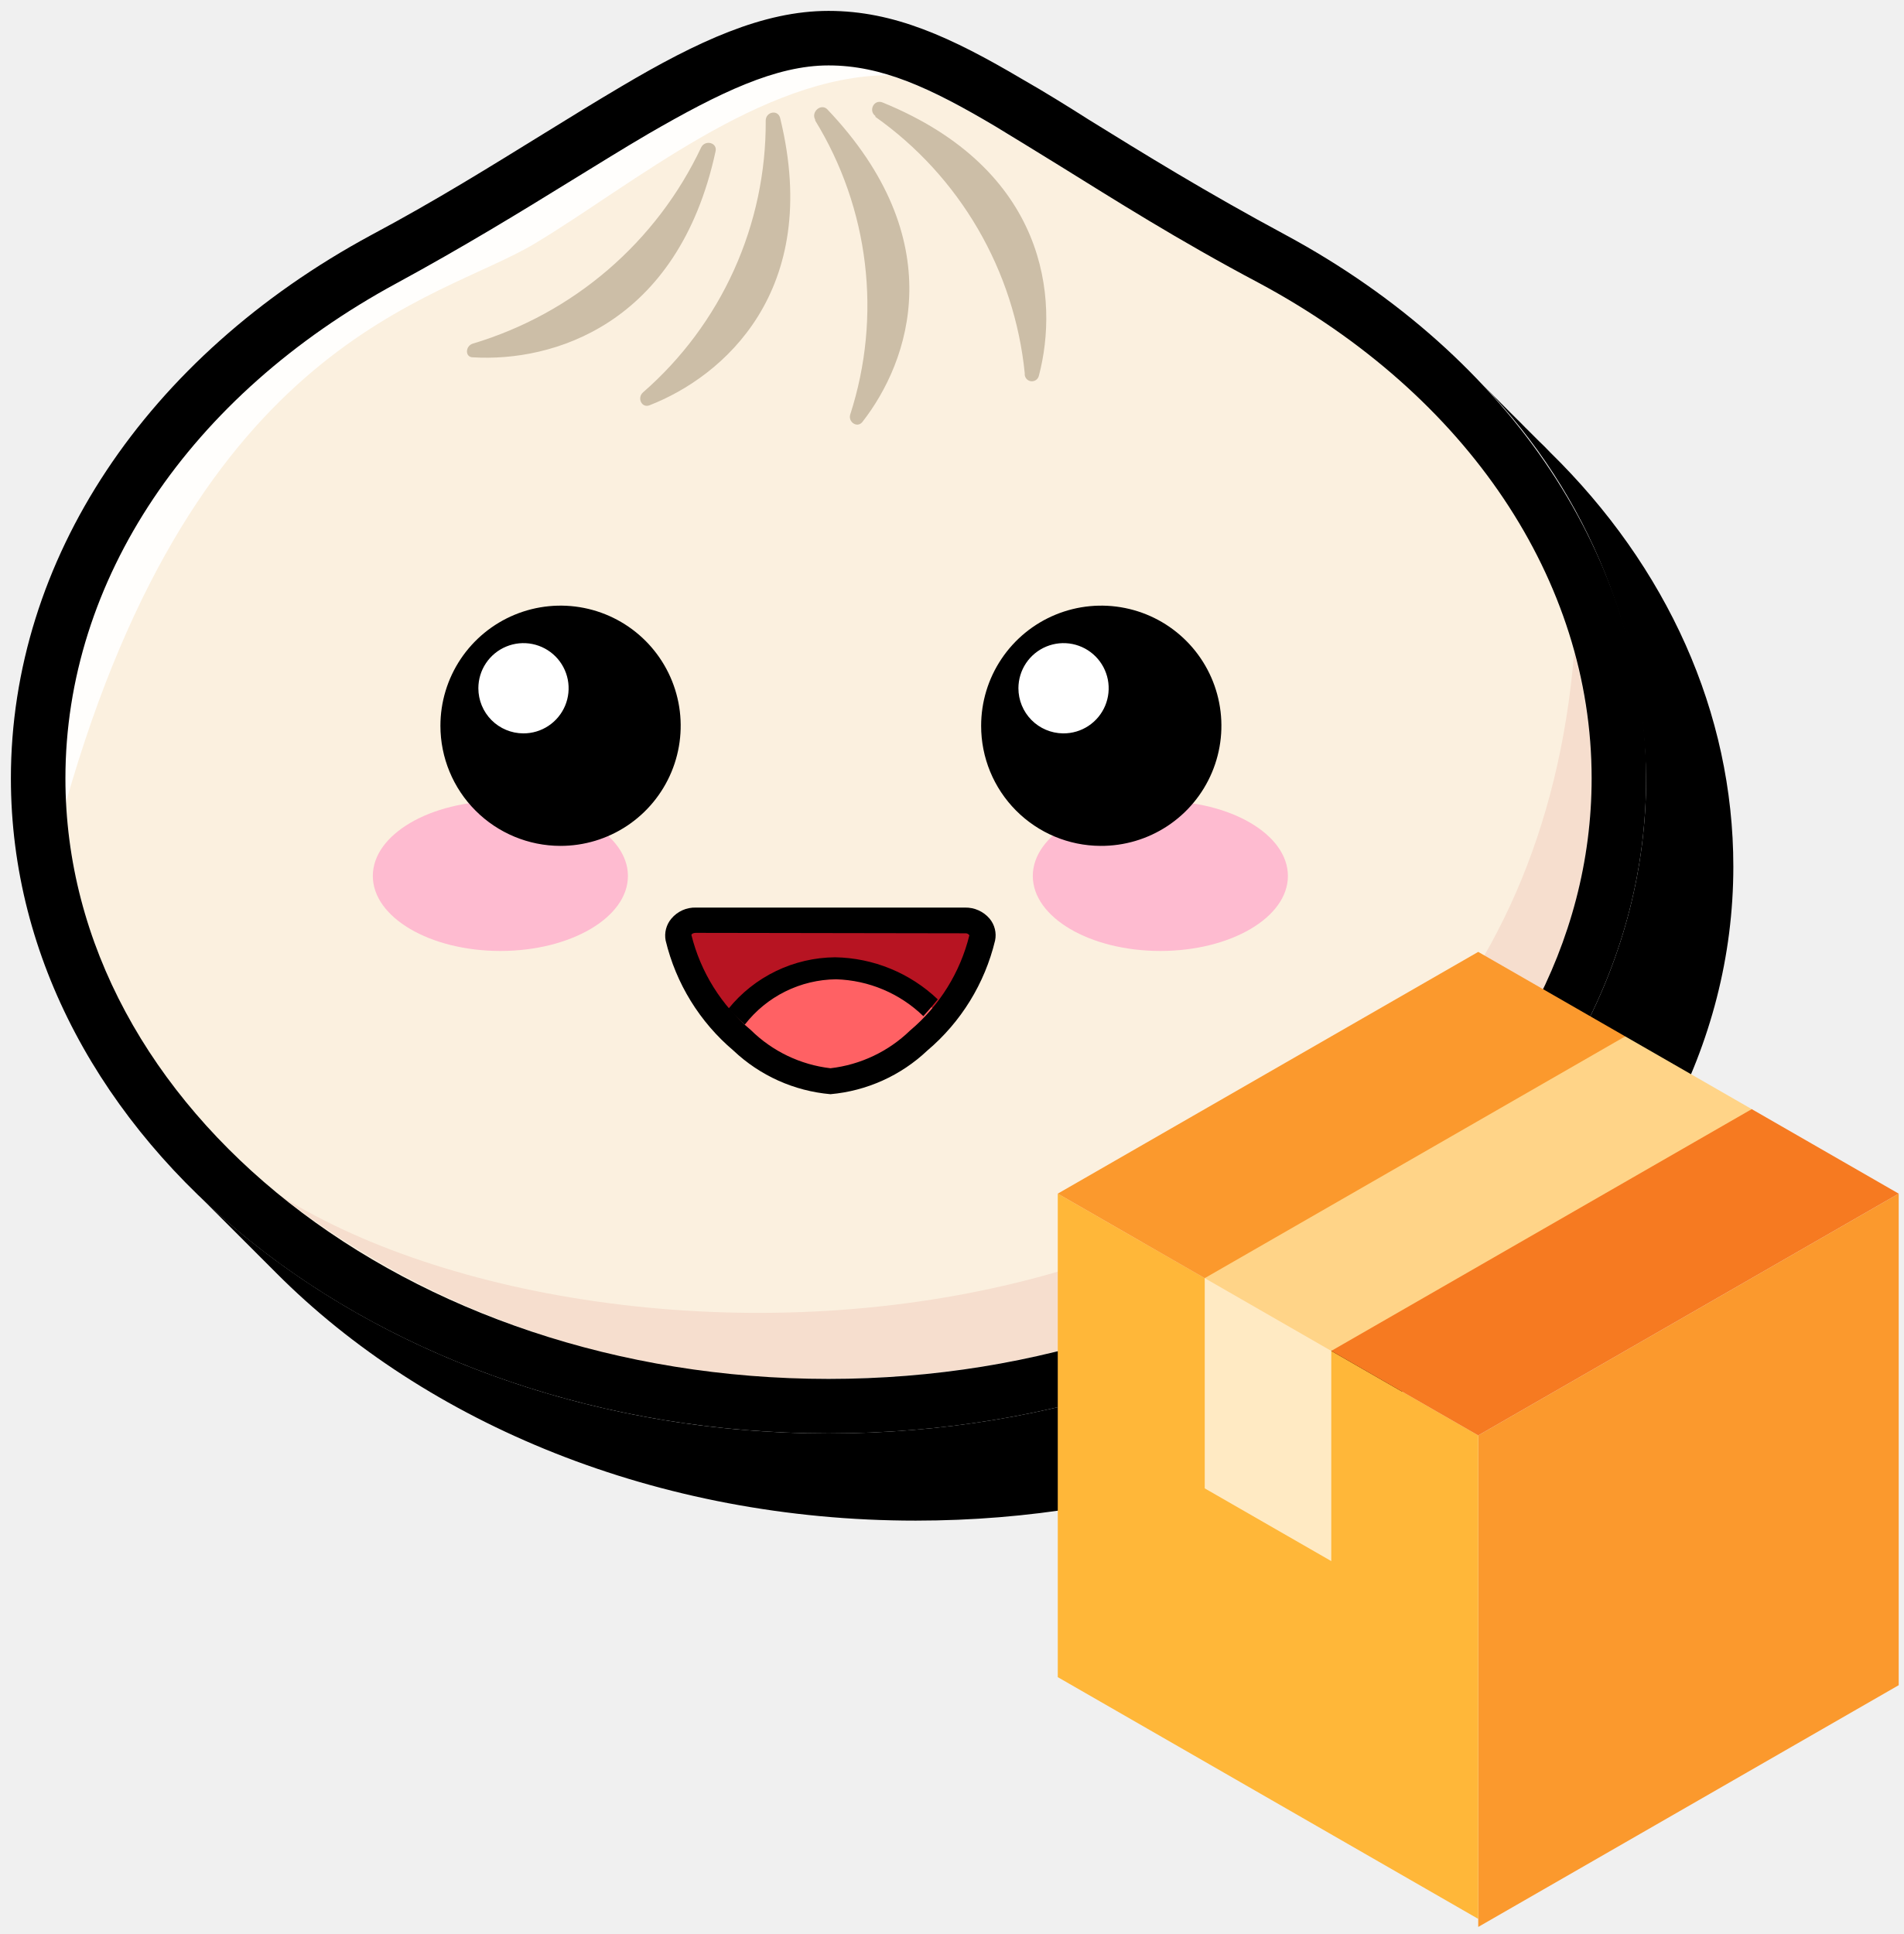
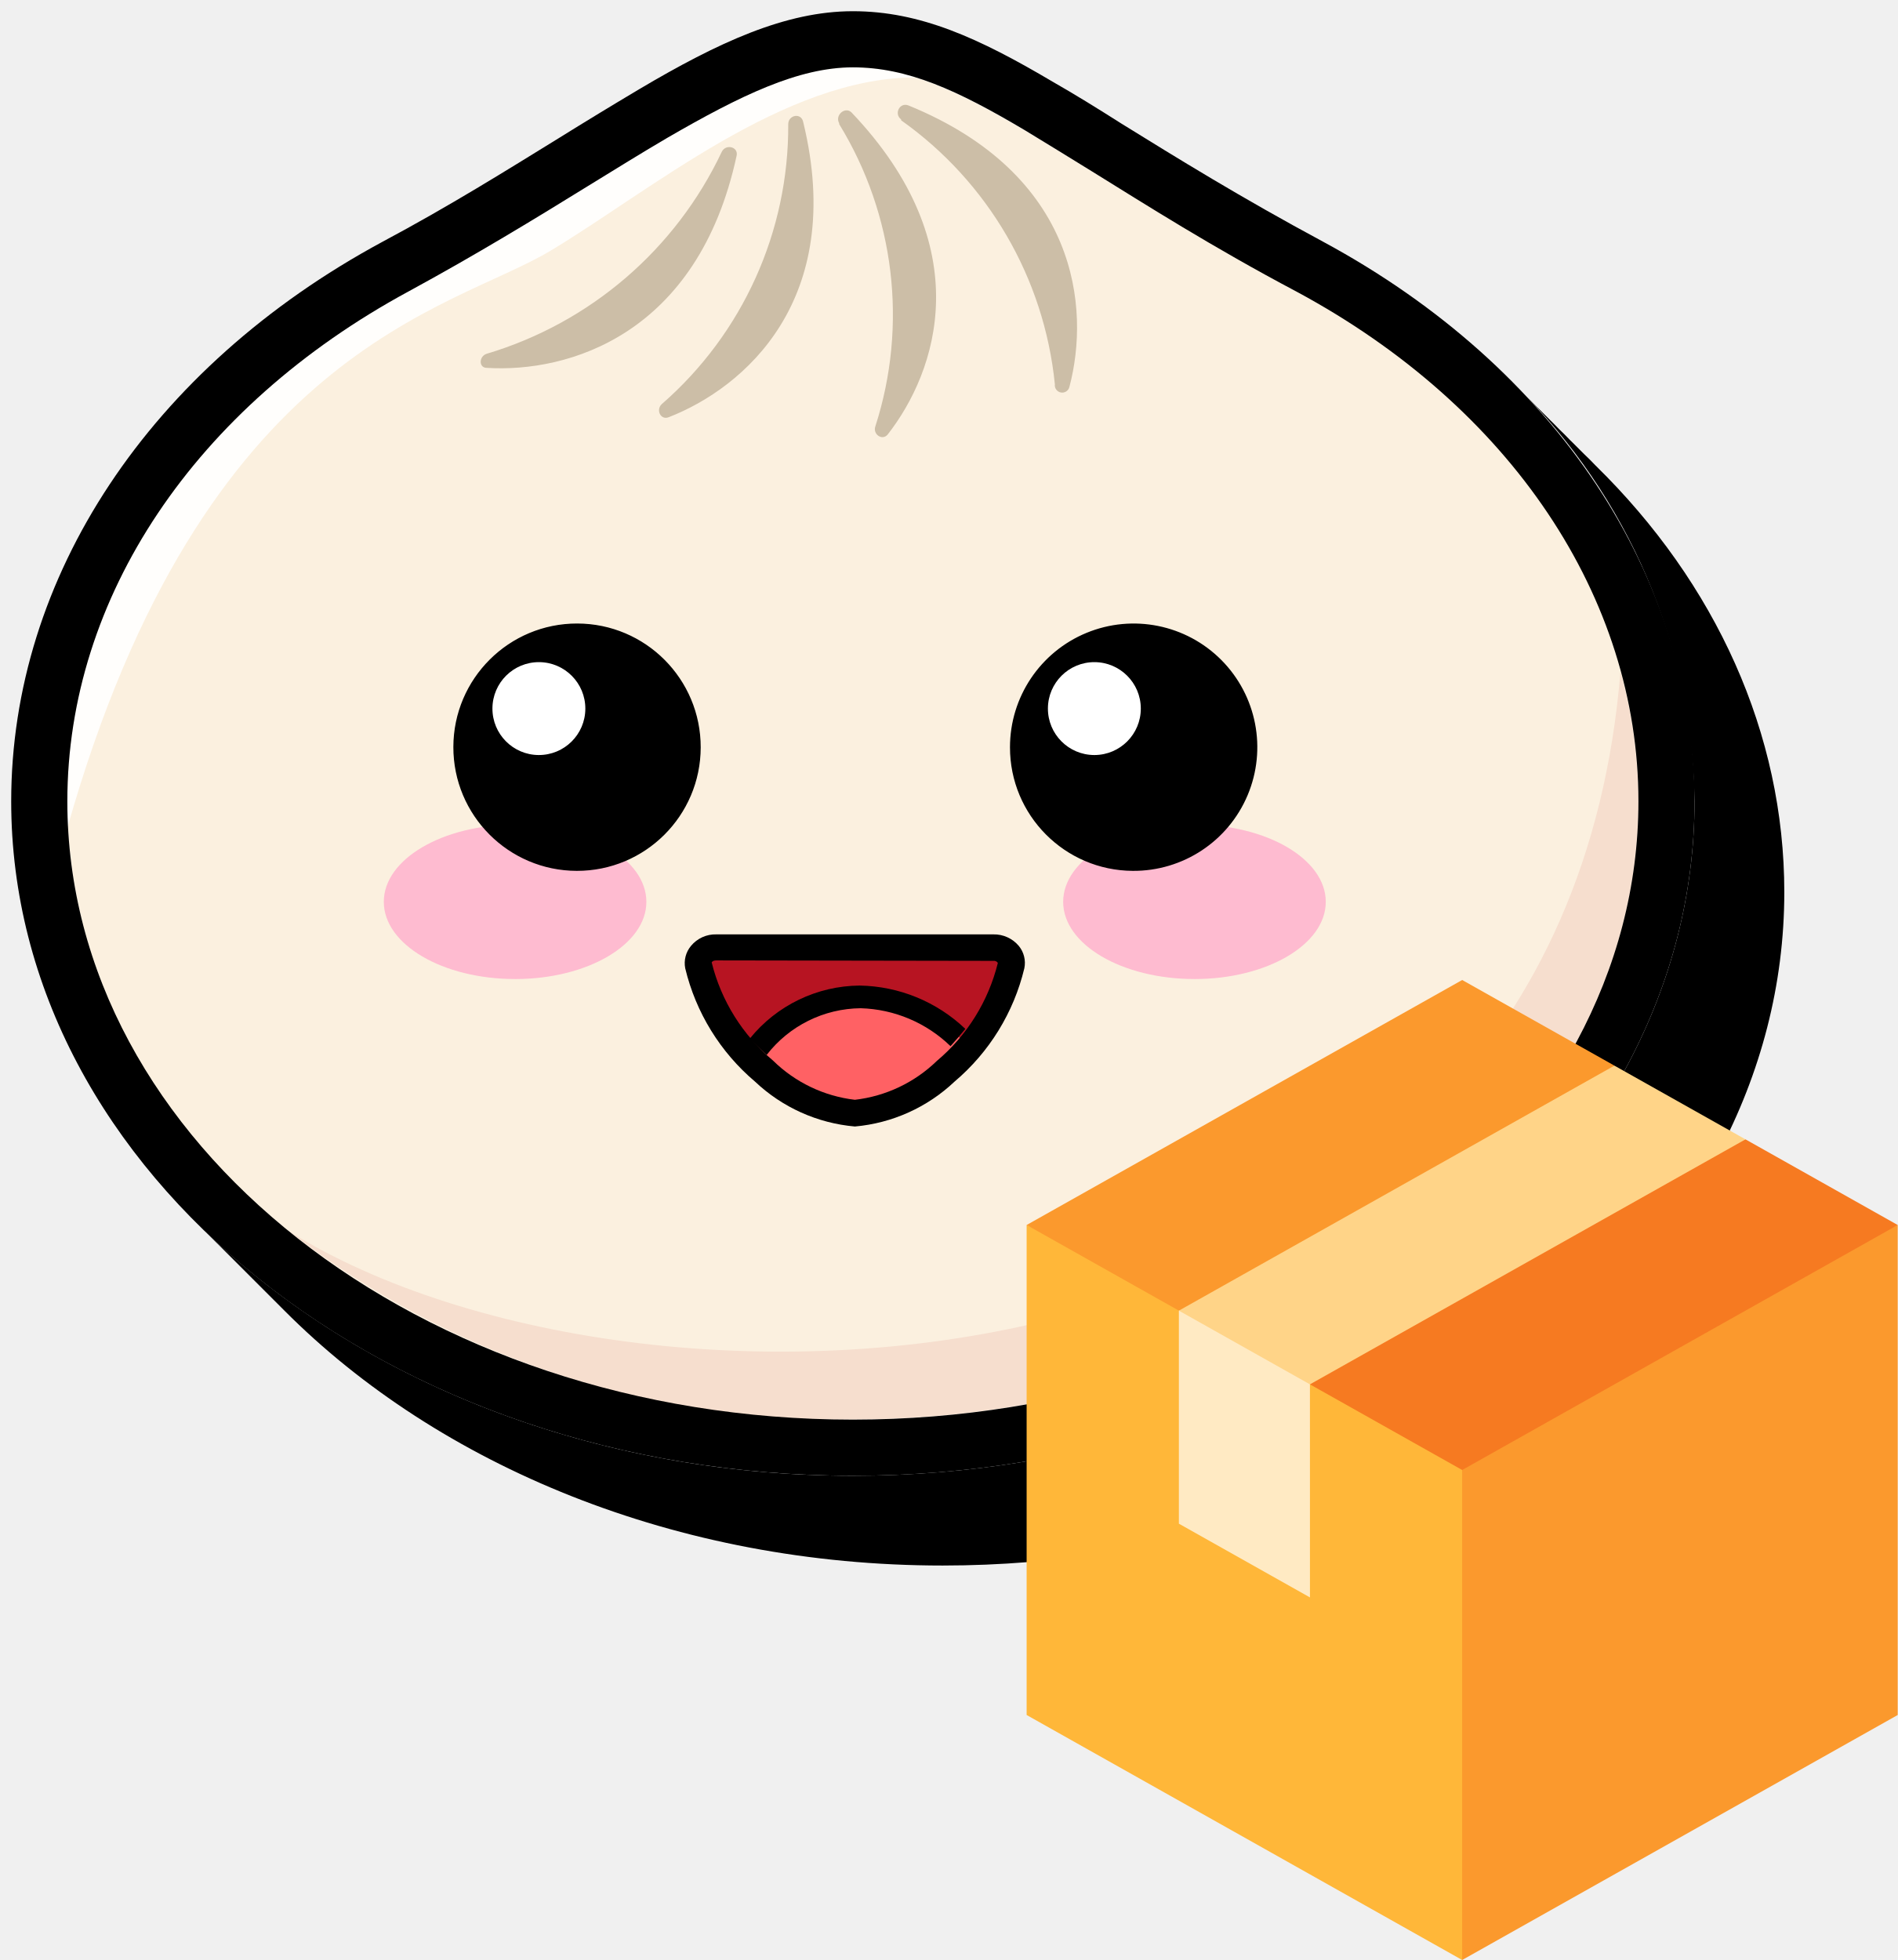
- <svg xmlns="http://www.w3.org/2000/svg" width="126" height="128" viewBox="0 0 126 128" fill="none">
-   <path d="M102.575 29.926C102.344 29.68 102.098 29.435 101.853 29.204C101.608 28.973 101.377 28.714 101.132 28.483C100.886 28.252 100.656 27.992 100.41 27.761C100.165 27.53 99.934 27.271 99.689 27.04C99.444 26.809 99.213 26.549 98.967 26.318C98.722 26.087 98.491 25.828 98.246 25.597C98.001 25.366 97.77 25.106 97.525 24.875C104.681 31.909 108.782 41.478 108.938 51.511C108.938 75.42 84.668 94.87 54.83 94.87C38.121 94.87 23.173 88.766 13.231 79.2L13.953 79.921L14.674 80.643L15.396 81.364L16.117 82.086L16.838 82.807L17.56 83.529L18.281 84.25C28.208 94.221 43.489 100.641 60.601 100.641C90.44 100.641 114.709 81.191 114.709 57.355C114.709 47.168 110.323 37.515 102.575 29.926Z" fill="black" />
-   <path d="M105.331 51.511C105.331 73.457 82.721 91.248 54.83 91.248C26.939 91.248 4.329 73.457 4.329 51.511C4.329 37.904 12.986 25.885 26.289 18.758C39.593 11.63 47.875 4.329 54.83 4.329C61.784 4.329 67.729 10.288 83.37 18.758C96.673 25.885 105.331 37.904 105.331 51.511Z" fill="#FBF0DF" />
-   <path d="M105.331 51.511C105.324 48.692 104.935 45.886 104.176 43.171C100.237 91.219 41.627 93.528 18.584 79.157C28.943 87.185 41.725 91.45 54.83 91.248C82.677 91.248 105.331 73.428 105.331 51.511Z" fill="#F6DECE" />
-   <path d="M35.394 16.117C41.844 12.25 50.414 4.992 58.841 4.978C57.545 4.559 56.192 4.34 54.83 4.329C51.338 4.329 47.615 6.132 42.926 8.845C41.295 9.797 39.607 10.851 37.818 11.947C34.456 14.025 30.604 16.377 26.275 18.729C12.539 26.16 4.329 38.41 4.329 51.511C4.329 52.088 4.329 52.665 4.329 53.228C13.073 22.336 28.959 19.984 35.394 16.117Z" fill="#FFFEFC" />
-   <path fill-rule="evenodd" clip-rule="evenodd" d="M50.674 7.979C50.694 11.386 49.979 14.757 48.577 17.863C47.175 20.968 45.12 23.734 42.551 25.972C42.147 26.333 42.464 27.025 42.983 26.823C47.846 24.933 54.411 19.277 51.641 7.864C51.525 7.214 50.674 7.388 50.674 7.979ZM53.949 7.979C55.715 10.86 56.837 14.088 57.237 17.443C57.639 20.797 57.309 24.199 56.273 27.415C56.099 27.92 56.72 28.353 57.066 27.934C60.226 23.894 62.982 15.872 54.729 7.214C54.31 6.839 53.661 7.416 53.949 7.921V7.979ZM57.932 7.734C60.697 9.691 63.009 12.219 64.714 15.146C66.419 18.073 67.477 21.332 67.816 24.702C67.801 24.824 67.834 24.946 67.907 25.044C67.98 25.142 68.088 25.208 68.209 25.229C68.329 25.249 68.453 25.222 68.555 25.154C68.656 25.085 68.727 24.98 68.753 24.861C70.081 19.825 69.331 11.24 58.408 6.782C57.831 6.551 57.456 7.33 57.932 7.676V7.734ZM31.296 22.74C34.585 21.757 37.63 20.093 40.233 17.856C42.836 15.618 44.938 12.858 46.403 9.754C46.663 9.234 47.485 9.436 47.355 10.014C44.859 21.557 36.505 23.966 31.311 23.649C30.762 23.663 30.777 22.899 31.296 22.74Z" fill="#CCBEA7" />
-   <path d="M54.83 94.87C24.991 94.87 0.721 75.42 0.721 51.511C0.721 37.082 9.638 23.62 24.572 15.554C28.901 13.246 32.609 10.923 35.913 8.888C37.731 7.763 39.449 6.709 41.108 5.728C46.172 2.727 50.501 0.721 54.83 0.721C59.158 0.721 62.939 2.453 67.671 5.252C69.114 6.075 70.557 6.969 72.101 7.95C75.694 10.172 79.748 12.683 85.087 15.554C100.021 23.62 108.938 37.068 108.938 51.511C108.938 75.42 84.668 94.87 54.83 94.87ZM54.83 4.329C51.338 4.329 47.615 6.132 42.926 8.845C41.295 9.797 39.607 10.851 37.818 11.947C34.456 14.025 30.604 16.377 26.275 18.729C12.539 26.16 4.329 38.41 4.329 51.511C4.329 73.428 26.982 91.262 54.83 91.262C82.677 91.262 105.331 73.428 105.331 51.511C105.331 38.41 97.121 26.16 83.37 18.758C77.916 15.872 73.659 13.159 70.211 11.024C68.638 10.057 67.195 9.162 65.882 8.369C61.51 5.772 58.321 4.329 54.83 4.329Z" fill="black" />
-   <path d="M65.002 62.044C64.354 64.699 62.878 67.079 60.789 68.84C59.22 70.361 57.189 71.315 55.017 71.552C52.78 71.353 50.678 70.396 49.058 68.84C46.99 67.07 45.535 64.691 44.903 62.044C44.882 61.887 44.897 61.727 44.947 61.577C44.998 61.426 45.082 61.289 45.193 61.176C45.305 61.064 45.44 60.978 45.59 60.926C45.74 60.873 45.899 60.856 46.057 60.875H63.862C64.018 60.858 64.176 60.878 64.324 60.931C64.472 60.984 64.606 61.07 64.716 61.183C64.825 61.295 64.908 61.431 64.958 61.581C65.007 61.73 65.022 61.888 65.002 62.044Z" fill="#B71422" />
-   <path d="M49.058 68.956C50.675 70.512 52.769 71.478 55.003 71.697C57.231 71.475 59.32 70.51 60.933 68.956C61.449 68.475 61.931 67.959 62.376 67.412C61.487 66.403 60.401 65.587 59.185 65.014C57.97 64.441 56.649 64.123 55.306 64.079C53.868 64.113 52.461 64.496 51.204 65.194C49.947 65.893 48.879 66.887 48.091 68.09C48.423 68.393 48.712 68.681 49.058 68.956Z" fill="#FF6164" />
-   <path d="M49.289 67.815C50.004 66.891 50.92 66.14 51.967 65.621C53.014 65.101 54.166 64.825 55.335 64.814C57.495 64.878 59.554 65.748 61.106 67.253C61.438 66.892 61.755 66.517 62.059 66.142C60.223 64.394 57.797 63.4 55.263 63.357C53.908 63.369 52.573 63.68 51.353 64.269C50.133 64.858 49.059 65.709 48.207 66.762C48.548 67.133 48.909 67.484 49.289 67.815Z" fill="black" />
-   <path d="M54.959 72.418C52.555 72.208 50.292 71.191 48.539 69.532C46.305 67.643 44.733 65.091 44.051 62.246C44.002 61.993 44.011 61.732 44.076 61.482C44.141 61.232 44.26 61 44.426 60.803C44.624 60.564 44.874 60.374 45.156 60.246C45.439 60.119 45.747 60.057 46.057 60.067H63.862C64.171 60.061 64.478 60.123 64.761 60.251C65.043 60.378 65.293 60.567 65.493 60.803C65.657 61.001 65.775 61.234 65.837 61.483C65.9 61.733 65.905 61.994 65.853 62.246C65.171 65.091 63.599 67.643 61.366 69.532C59.616 71.188 57.359 72.204 54.959 72.418ZM46.057 61.741C45.826 61.741 45.768 61.842 45.754 61.871C46.364 64.338 47.743 66.546 49.693 68.176C51.118 69.581 52.972 70.469 54.959 70.701C56.942 70.472 58.793 69.594 60.226 68.205C62.169 66.572 63.544 64.364 64.151 61.9C64.119 61.853 64.076 61.817 64.025 61.794C63.974 61.771 63.917 61.763 63.862 61.77L46.057 61.741Z" fill="black" />
-   <path d="M76.79 62.938C81.452 62.938 85.231 60.716 85.231 57.975C85.231 55.234 81.452 53.011 76.79 53.011C72.128 53.011 68.349 55.234 68.349 57.975C68.349 60.716 72.128 62.938 76.79 62.938Z" fill="#FEBBD0" />
-   <path d="M33.114 62.938C37.776 62.938 41.555 60.716 41.555 57.975C41.555 55.234 37.776 53.011 33.114 53.011C28.452 53.011 24.673 55.234 24.673 57.975C24.673 60.716 28.452 62.938 33.114 62.938Z" fill="#FEBBD0" />
-   <path fill-rule="evenodd" clip-rule="evenodd" d="M37.082 55.984C38.655 55.987 40.194 55.523 41.503 54.651C42.812 53.779 43.833 52.539 44.437 51.086C45.041 49.634 45.201 48.035 44.896 46.492C44.591 44.949 43.834 43.531 42.723 42.417C41.612 41.304 40.195 40.545 38.653 40.237C37.11 39.929 35.511 40.086 34.057 40.687C32.604 41.289 31.361 42.308 30.487 43.615C29.613 44.923 29.146 46.461 29.146 48.034C29.146 50.14 29.982 52.16 31.47 53.65C32.958 55.141 34.976 55.98 37.082 55.984ZM72.822 55.984C74.397 55.995 75.94 55.539 77.255 54.672C78.57 53.806 79.598 52.568 80.208 51.116C80.819 49.665 80.985 48.064 80.684 46.518C80.384 44.972 79.632 43.55 78.522 42.433C77.413 41.315 75.996 40.552 74.452 40.241C72.909 39.929 71.307 40.083 69.851 40.683C68.395 41.283 67.15 42.302 66.274 43.611C65.397 44.919 64.93 46.459 64.93 48.034C64.926 50.133 65.754 52.149 67.234 53.639C68.713 55.13 70.722 55.973 72.822 55.984Z" fill="black" />
-   <path fill-rule="evenodd" clip-rule="evenodd" d="M34.629 48.538C35.22 48.541 35.799 48.369 36.292 48.042C36.785 47.716 37.17 47.25 37.399 46.705C37.627 46.159 37.688 45.558 37.575 44.978C37.461 44.398 37.178 43.864 36.761 43.445C36.343 43.026 35.811 42.74 35.231 42.623C34.652 42.507 34.05 42.565 33.504 42.791C32.957 43.017 32.49 43.399 32.161 43.891C31.832 44.382 31.657 44.96 31.657 45.552C31.657 46.341 31.969 47.099 32.526 47.659C33.083 48.218 33.839 48.535 34.629 48.538ZM70.369 48.538C70.961 48.541 71.54 48.369 72.033 48.042C72.526 47.716 72.911 47.25 73.139 46.705C73.367 46.159 73.428 45.558 73.315 44.978C73.201 44.398 72.918 43.864 72.501 43.445C72.084 43.026 71.552 42.74 70.972 42.623C70.392 42.507 69.791 42.565 69.244 42.791C68.698 43.017 68.23 43.399 67.901 43.891C67.573 44.382 67.397 44.96 67.397 45.552C67.397 46.336 67.706 47.09 68.256 47.648C68.807 48.207 69.556 48.527 70.341 48.538H70.369Z" fill="white" />
-   <path d="M97.827 95L97.827 127.533L125.653 111.533L125.653 79L97.827 95Z" fill="#FB992D" />
-   <path d="M97.827 95L97.827 127L70.001 111V79L97.827 95Z" fill="#FFB739" />
-   <path d="M70 79L79.727 84.593L98.156 79.178L107.553 68.592L97.826 63L70 79Z" fill="#FB992D" />
-   <path d="M88.101 89.408L97.826 95L125.652 79L115.927 73.407L97.361 78.9L88.101 89.408Z" fill="#F67A21" />
-   <path d="M88.101 103.32L79.727 98.506V84.593L87.799 85.223L88.101 89.407V103.32Z" fill="#FFEAC3" />
-   <path d="M79.727 84.593L107.553 68.592L115.927 73.407L88.101 89.408L79.727 84.593Z" fill="#FFD488" />
+ <svg xmlns="http://www.w3.org/2000/svg" width="122" height="126" fill="none">
+   <path fill="#000" d="M102.575 29.926c-.231-.246-.477-.491-.722-.722s-.476-.49-.721-.721c-.246-.231-.476-.49-.722-.722-.245-.23-.476-.49-.721-.721s-.476-.49-.722-.722c-.245-.23-.476-.49-.721-.721s-.476-.49-.721-.722a38.18 38.18 0 0 1 11.413 26.636c0 23.909-24.27 43.359-54.108 43.359-16.709 0-31.657-6.104-41.599-15.67l.722.721.721.722.722.721.721.722.721.721.722.722.721.721c9.927 9.97 25.208 16.391 42.32 16.391 29.839 0 54.108-19.45 54.108-43.286 0-10.187-4.386-19.84-12.134-27.43" />
+   <path fill="#FBF0DF" d="M105.331 51.51c0 21.947-22.61 39.738-50.501 39.738S4.329 73.458 4.329 51.511c0-13.607 8.657-25.626 21.96-32.754S47.875 4.33 54.83 4.33s12.9 5.959 28.54 14.429c13.304 7.127 21.962 19.147 21.962 32.753" />
+   <path fill="#F6DECE" d="M105.331 51.511a31.3 31.3 0 0 0-1.155-8.34c-3.939 48.048-62.549 50.357-85.592 35.986A57.7 57.7 0 0 0 54.83 91.248c27.847 0 50.501-17.82 50.501-39.737" />
+   <path fill="#FFFEFC" d="M35.394 16.117c6.45-3.867 15.02-11.125 23.447-11.14a13.4 13.4 0 0 0-4.011-.648c-3.492 0-7.215 1.803-11.904 4.516-1.63.952-3.319 2.005-5.108 3.102-3.362 2.078-7.214 4.43-11.543 6.782-13.736 7.43-21.946 19.68-21.946 32.782v1.717c8.744-30.892 24.63-33.244 31.065-37.111" />
+   <path fill="#CCBEA7" fill-rule="evenodd" d="M50.674 7.98a23.68 23.68 0 0 1-8.123 17.992c-.404.36-.087 1.053.432.851 4.863-1.89 11.428-7.546 8.658-18.96-.116-.649-.967-.475-.967.116m3.275 0a23.43 23.43 0 0 1 2.324 19.435c-.174.505.447.938.793.52 3.16-4.04 5.916-12.063-2.337-20.72-.419-.376-1.068.201-.78.706zm3.983-.246a23.7 23.7 0 0 1 9.883 16.968.476.476 0 0 0 .938.159c1.328-5.036.578-13.62-10.345-18.08-.577-.23-.952.549-.476.895zM31.296 22.74A24.44 24.44 0 0 0 46.403 9.754c.26-.52 1.082-.318.952.26-2.496 11.543-10.85 13.952-16.044 13.635-.549.014-.534-.75-.015-.91" clip-rule="evenodd" />
+   <path fill="#000" d="M54.83 94.87C24.99 94.87.72 75.42.72 51.51c0-14.429 8.917-27.891 23.851-35.957 4.329-2.308 8.037-4.631 11.341-6.666a302 302 0 0 1 5.195-3.16C46.172 2.728 50.5.721 54.83.721s8.109 1.732 12.841 4.531c1.443.823 2.886 1.717 4.43 2.698 3.593 2.222 7.647 4.733 12.986 7.604 14.934 8.066 23.851 21.514 23.851 35.957 0 23.909-24.27 43.359-54.108 43.359m0-90.541c-3.492 0-7.215 1.803-11.904 4.516-1.63.952-3.319 2.005-5.108 3.102-3.362 2.078-7.214 4.43-11.543 6.782-13.736 7.43-21.946 19.68-21.946 32.782 0 21.917 22.653 39.751 50.5 39.751s50.502-17.834 50.502-39.751c0-13.101-8.21-25.351-21.961-32.754-5.454-2.885-9.71-5.598-13.16-7.733-1.572-.967-3.015-1.862-4.328-2.655-4.372-2.597-7.56-4.04-11.052-4.04" />
+   <path fill="#B71422" d="M65.002 62.044a12.9 12.9 0 0 1-4.213 6.796 9.83 9.83 0 0 1-5.772 2.712 9.87 9.87 0 0 1-5.959-2.712 12.9 12.9 0 0 1-4.155-6.796 1.038 1.038 0 0 1 1.154-1.169h17.805a1.038 1.038 0 0 1 1.14 1.169" />
+   <path fill="#FF6164" d="M49.058 68.956a9.97 9.97 0 0 0 5.945 2.741 9.97 9.97 0 0 0 5.93-2.741q.775-.722 1.443-1.544a9.86 9.86 0 0 0-7.07-3.333 8.87 8.87 0 0 0-7.215 4.01c.332.304.62.592.967.867" />
+   <path fill="#000" d="M49.289 67.815a7.73 7.73 0 0 1 6.046-3c2.16.063 4.22.933 5.771 2.438.332-.361.65-.736.953-1.111a10.1 10.1 0 0 0-6.796-2.785 9.18 9.18 0 0 0-7.056 3.405q.511.556 1.082 1.053" />
+   <path fill="#000" d="M54.96 72.418a10.7 10.7 0 0 1-6.421-2.886 13.74 13.74 0 0 1-4.488-7.286 1.73 1.73 0 0 1 .375-1.443 2.04 2.04 0 0 1 1.63-.736h17.806a2.08 2.08 0 0 1 1.63.736 1.72 1.72 0 0 1 .361 1.443 13.74 13.74 0 0 1-4.487 7.286 10.7 10.7 0 0 1-6.407 2.886m-8.903-10.677c-.231 0-.289.1-.303.13a11.96 11.96 0 0 0 3.939 6.305 9 9 0 0 0 5.267 2.525 9.06 9.06 0 0 0 5.266-2.496 11.98 11.98 0 0 0 3.925-6.305.3.3 0 0 0-.289-.13z" />
+   <path fill="#FEBBD0" d="M76.79 62.939c4.662 0 8.441-2.223 8.441-4.964s-3.78-4.964-8.44-4.964c-4.663 0-8.442 2.223-8.442 4.964s3.78 4.963 8.441 4.963M33.114 62.939c4.662 0 8.44-2.223 8.44-4.964s-3.778-4.964-8.44-4.964-8.44 2.223-8.44 4.964 3.778 4.963 8.44 4.963" />
+   <path fill="#000" fill-rule="evenodd" d="M37.082 55.984a7.95 7.95 0 1 0 .028-15.901 7.95 7.95 0 0 0-.028 15.901m35.74 0a7.95 7.95 0 1 0-7.892-7.95 7.936 7.936 0 0 0 7.892 7.95" clip-rule="evenodd" />
+   <path fill="#fff" fill-rule="evenodd" d="M34.63 48.538a2.986 2.986 0 1 0 .028-5.972 2.986 2.986 0 0 0-.029 5.972m35.74 0a2.986 2.986 0 1 0-.03 0z" clip-rule="evenodd" />
+   <path fill="#FB992D" d="M89.8 91.76 94 126l28-15.75v-31.5z" />
+   <path fill="#FFB739" d="M94 90.391V126l-28-15.75v-31.5z" />
+   <path fill="#FB992D" d="m66 78.75 9.788 5.505 18.544-5.33 9.455-10.42L94 63z" />
+   <path fill="#F67A21" d="M84.214 88.995 94 94.5l27.999-15.75-9.786-5.506-18.681 5.407z" />
+   <path fill="#FFEAC3" d="m84.214 102.691-8.426-4.74V84.256l8.121.62.304 4.119z" />
+   <path fill="#FFD488" d="m75.788 84.256 27.999-15.751 8.426 4.739-28 15.75z" />
</svg>
